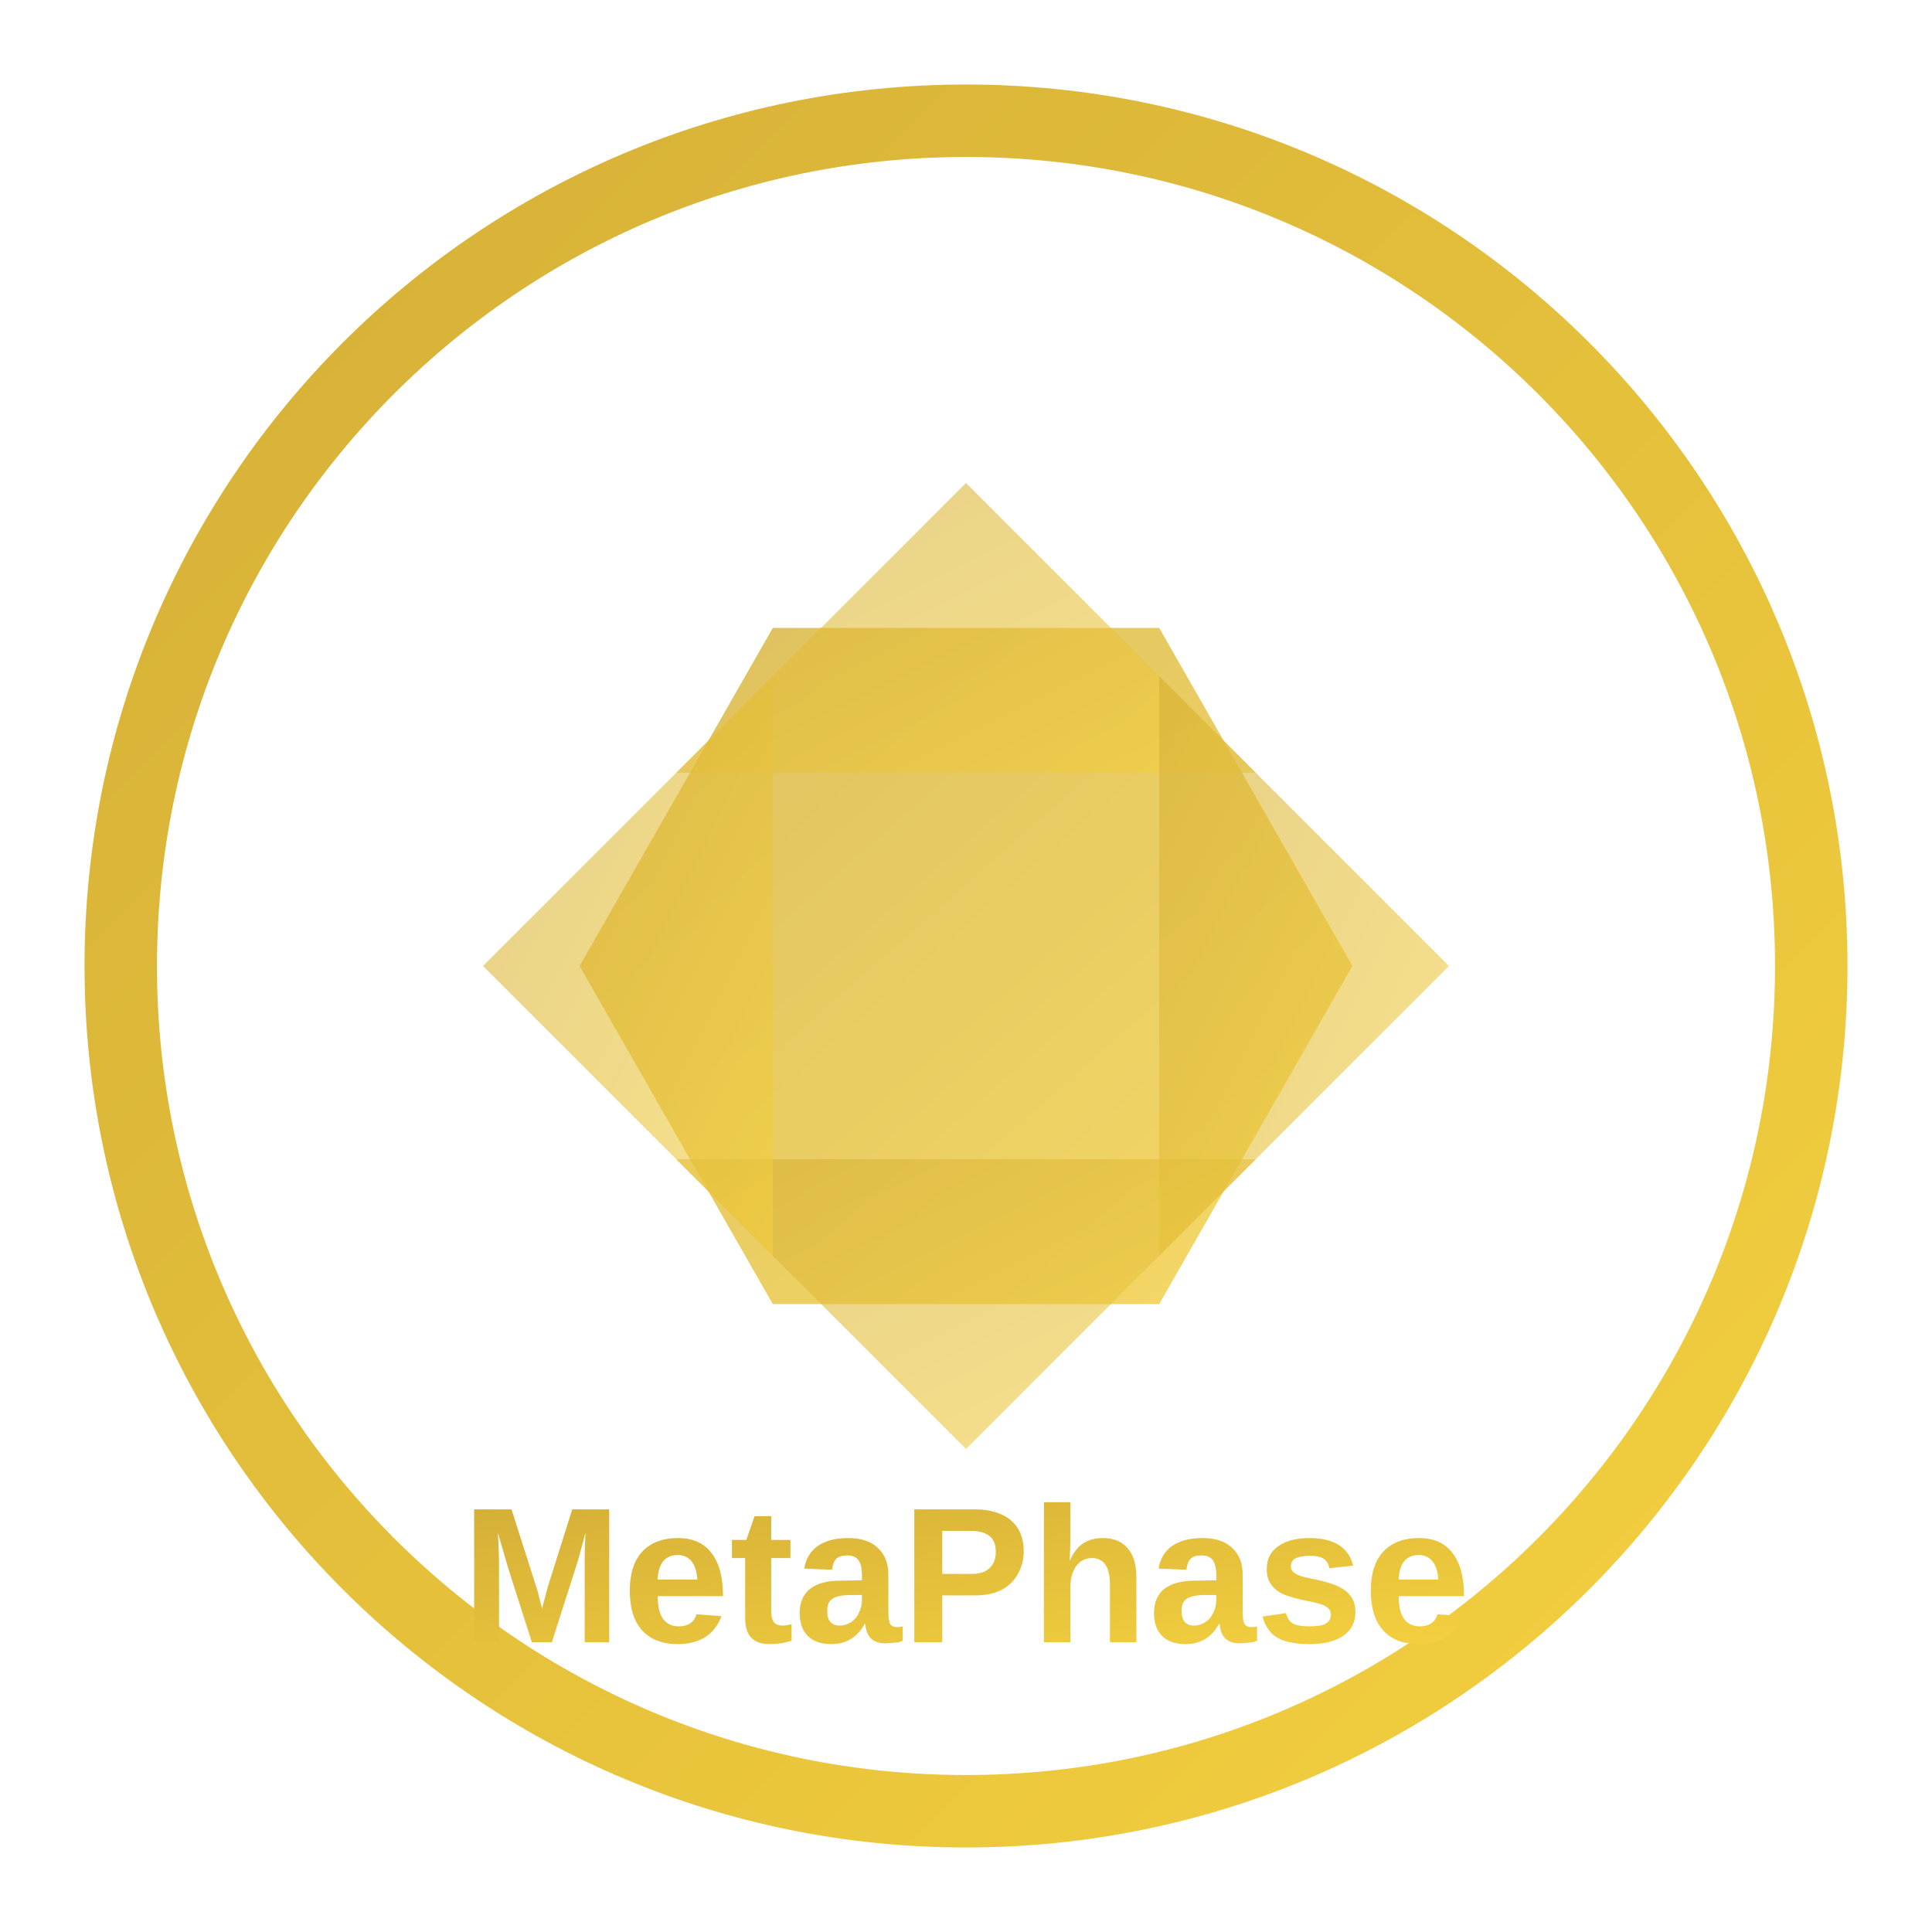
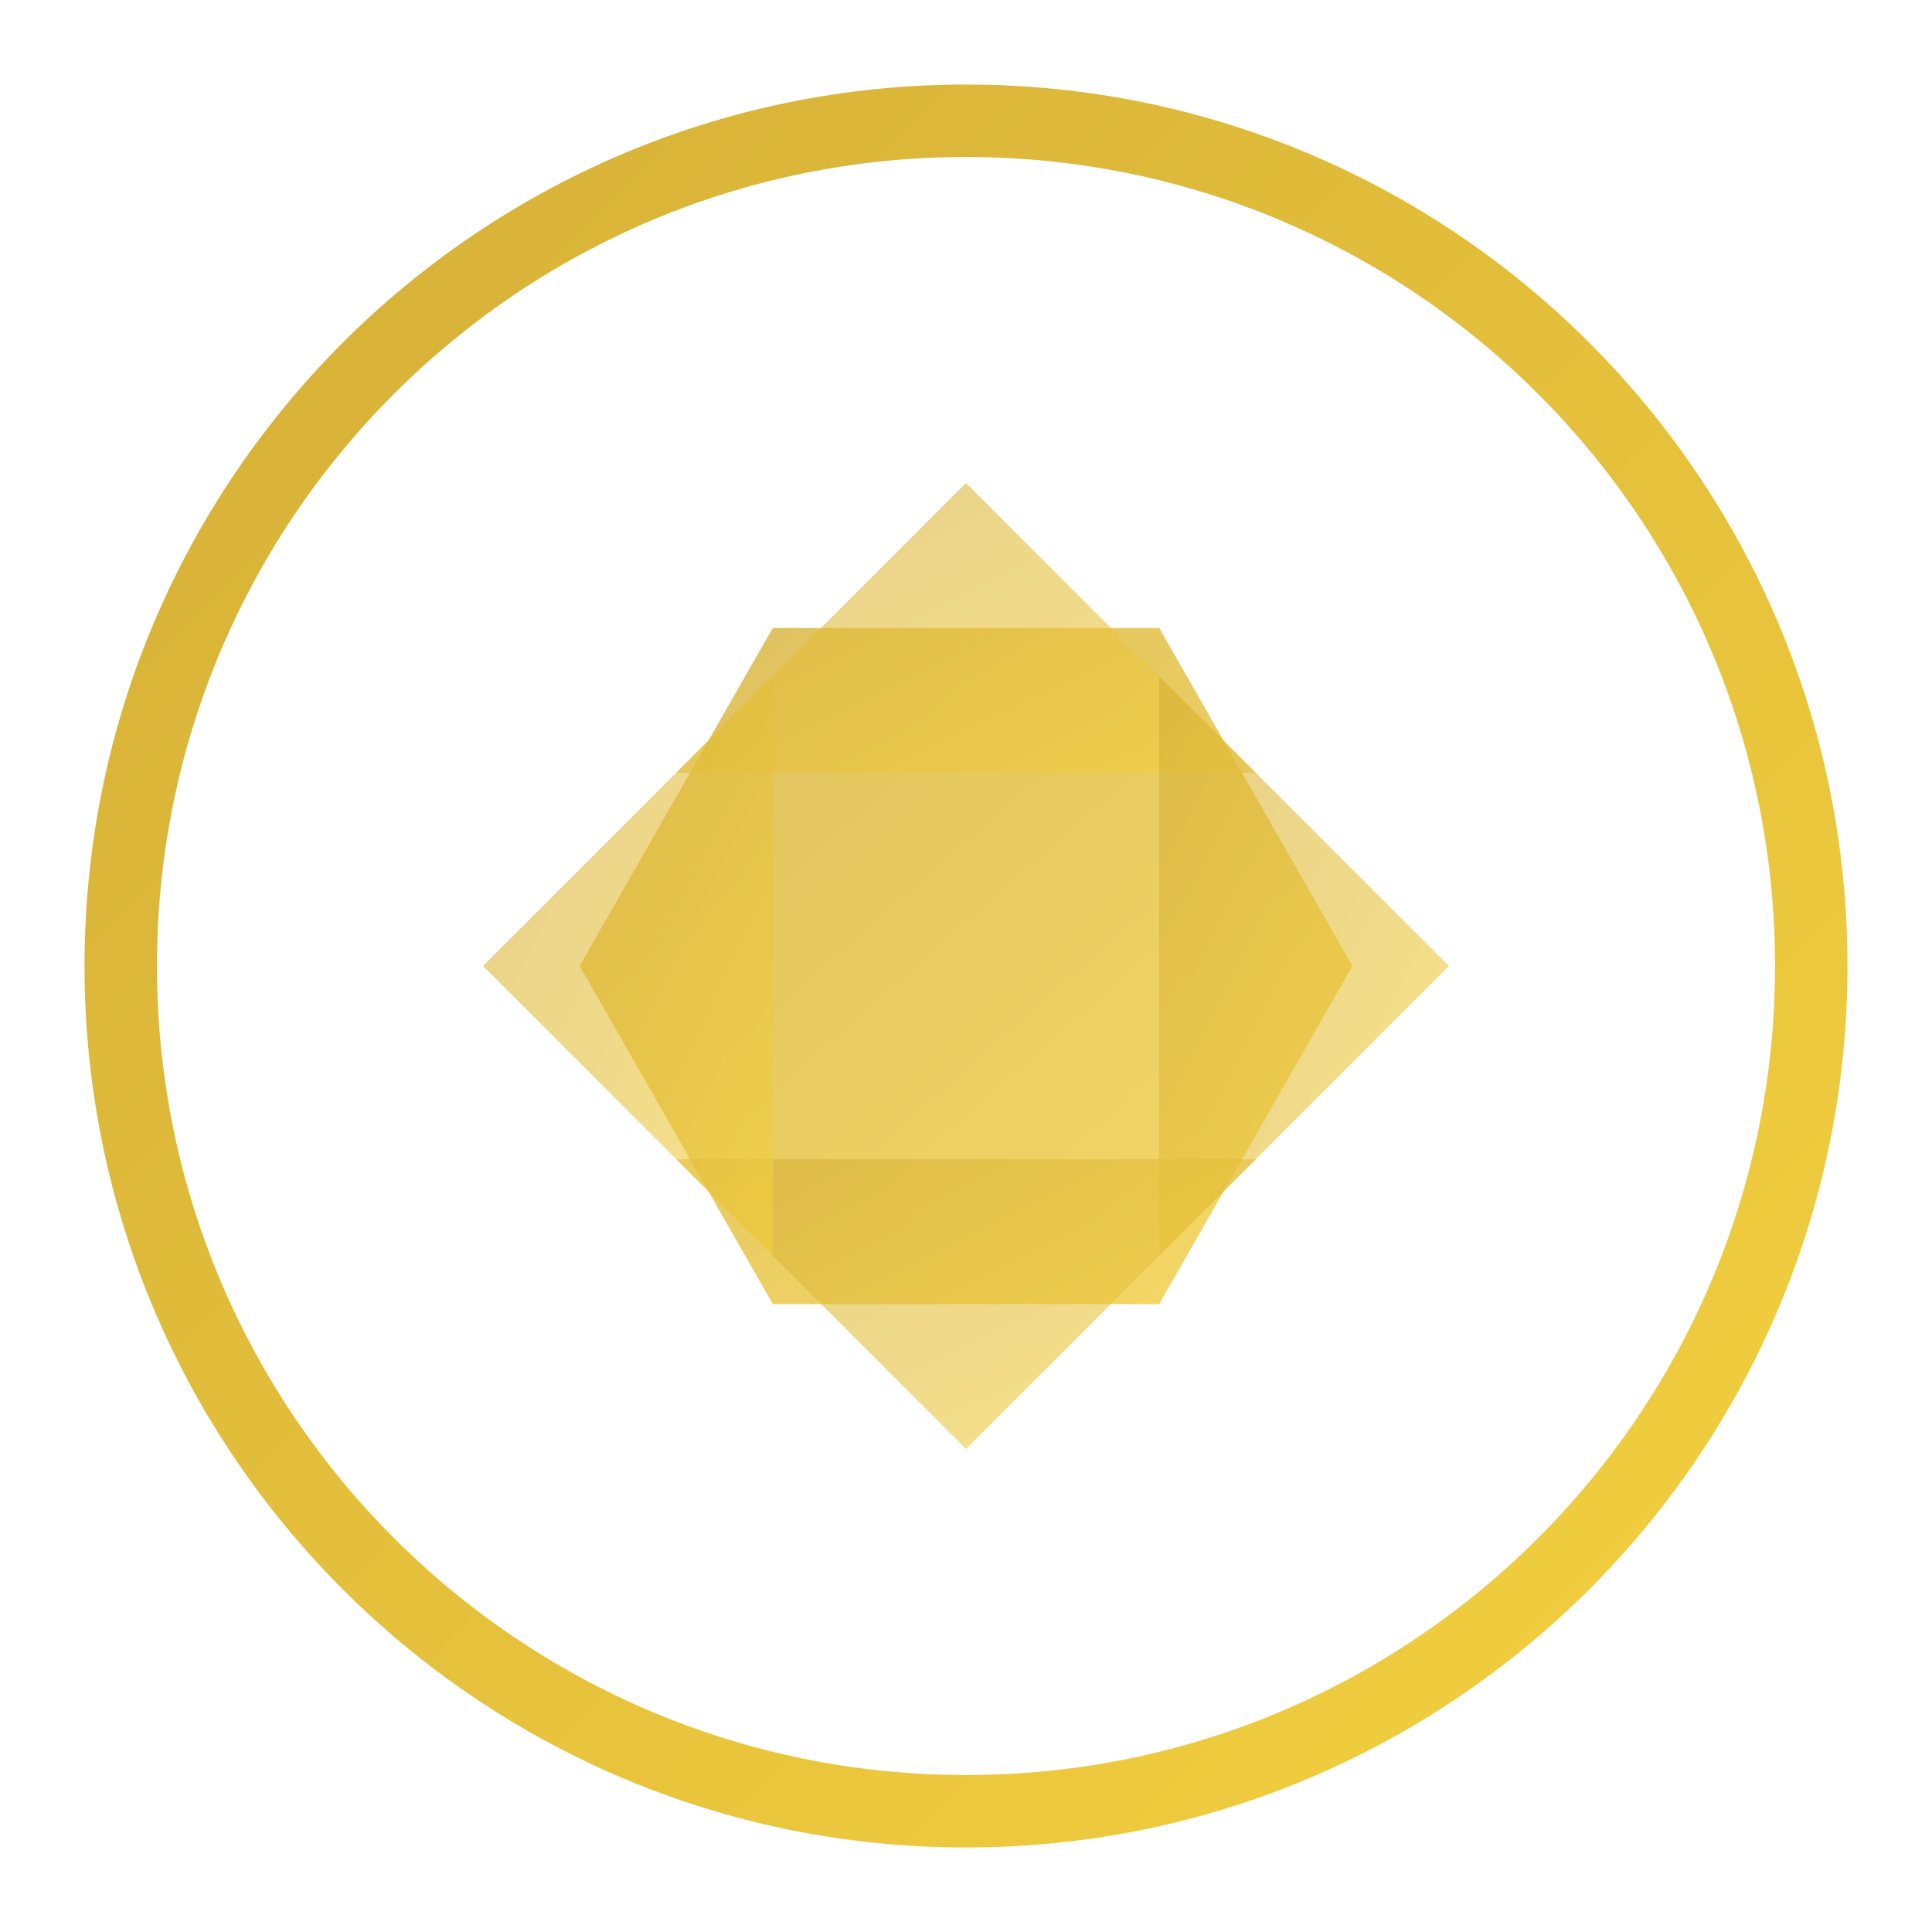
<svg xmlns="http://www.w3.org/2000/svg" width="80" height="80" viewBox="0 0 80 80" fill="none">
  <defs>
    <linearGradient id="colorGradient" x1="0%" y1="0%" x2="100%" y2="100%">
      <stop offset="0%" style="stop-color:#D4AF37;stop-opacity:1" />
      <stop offset="100%" style="stop-color:#F4D03F;stop-opacity:1" />
    </linearGradient>
  </defs>
  <circle cx="40" cy="40" r="35" stroke="url(#colorGradient)" stroke-width="3" fill="none" />
  <g transform="translate(40,40)">
    <polygon points="-8,-14 8,-14 16,0 8,14 -8,14 -16,0" fill="url(#colorGradient)" opacity="0.8" />
    <polygon points="0,-20 -12,-8 12,-8" fill="url(#colorGradient)" opacity="0.6" />
    <polygon points="20,0 8,12 8,-12" fill="url(#colorGradient)" opacity="0.6" />
    <polygon points="0,20 12,8 -12,8" fill="url(#colorGradient)" opacity="0.6" />
    <polygon points="-20,0 -8,-12 -8,12" fill="url(#colorGradient)" opacity="0.6" />
  </g>
-   <text x="40" y="68" text-anchor="middle" font-family="Arial, sans-serif" font-size="8" font-weight="bold" fill="url(#colorGradient)">MetaPhase</text>
</svg>
